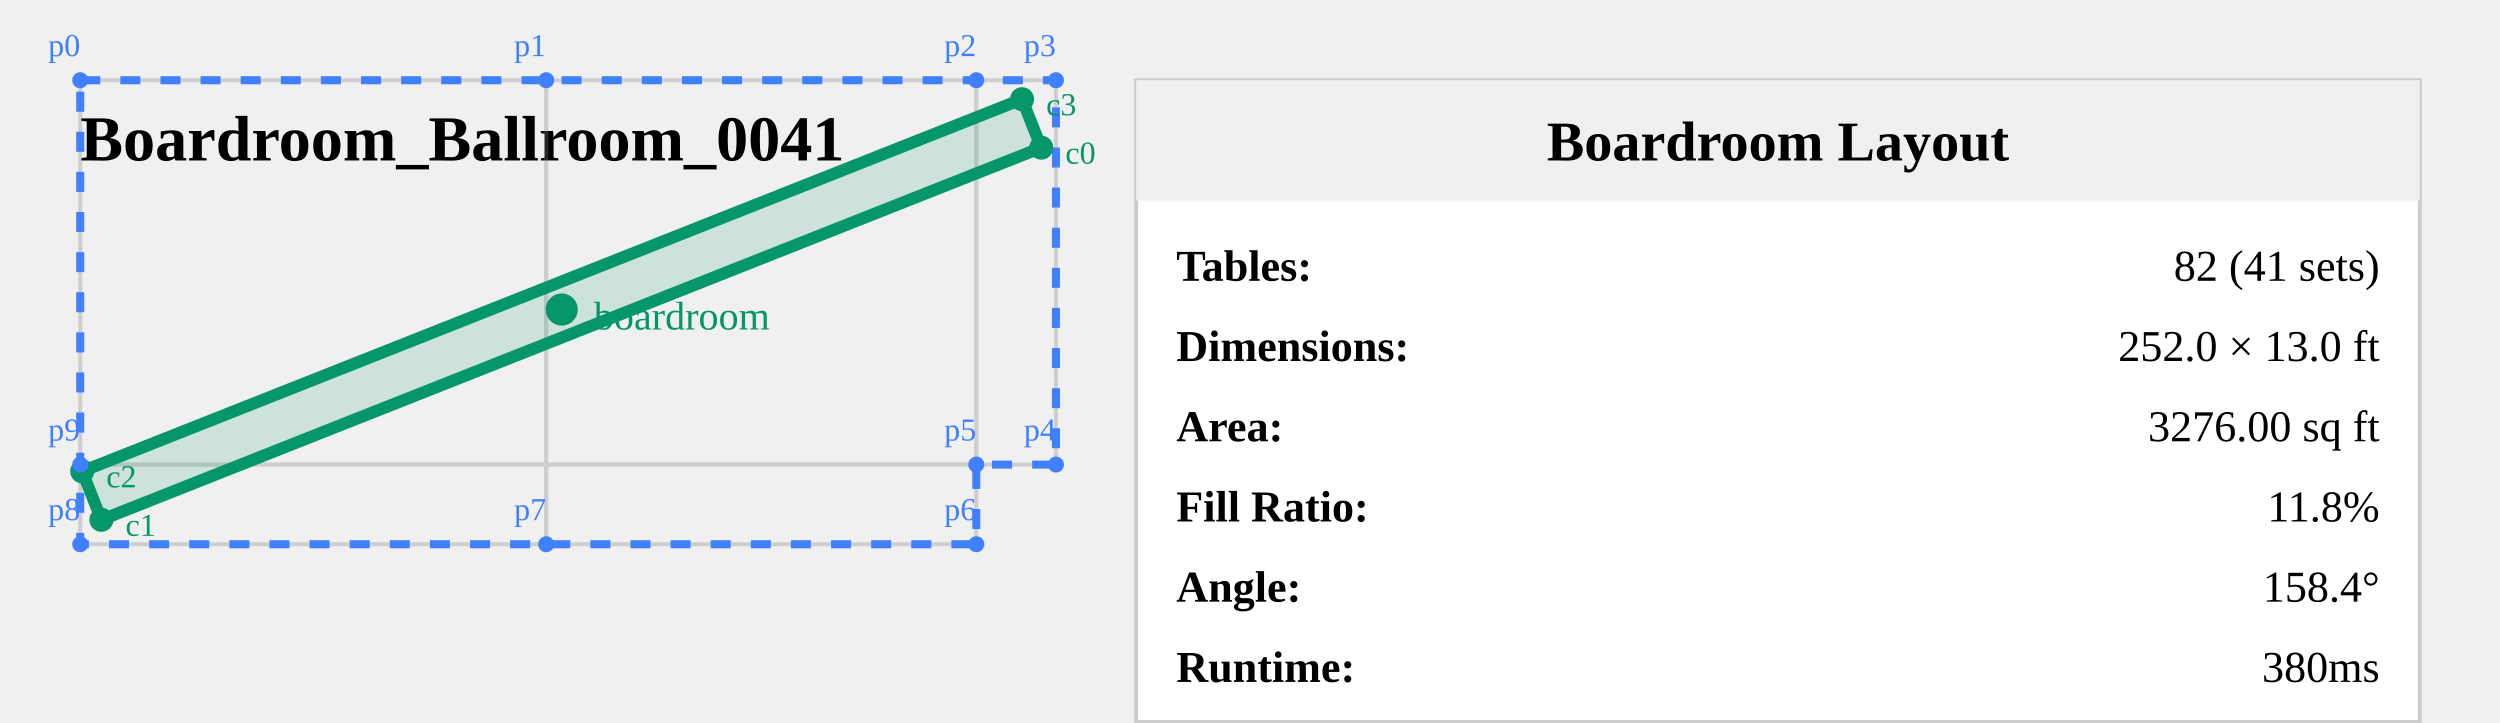
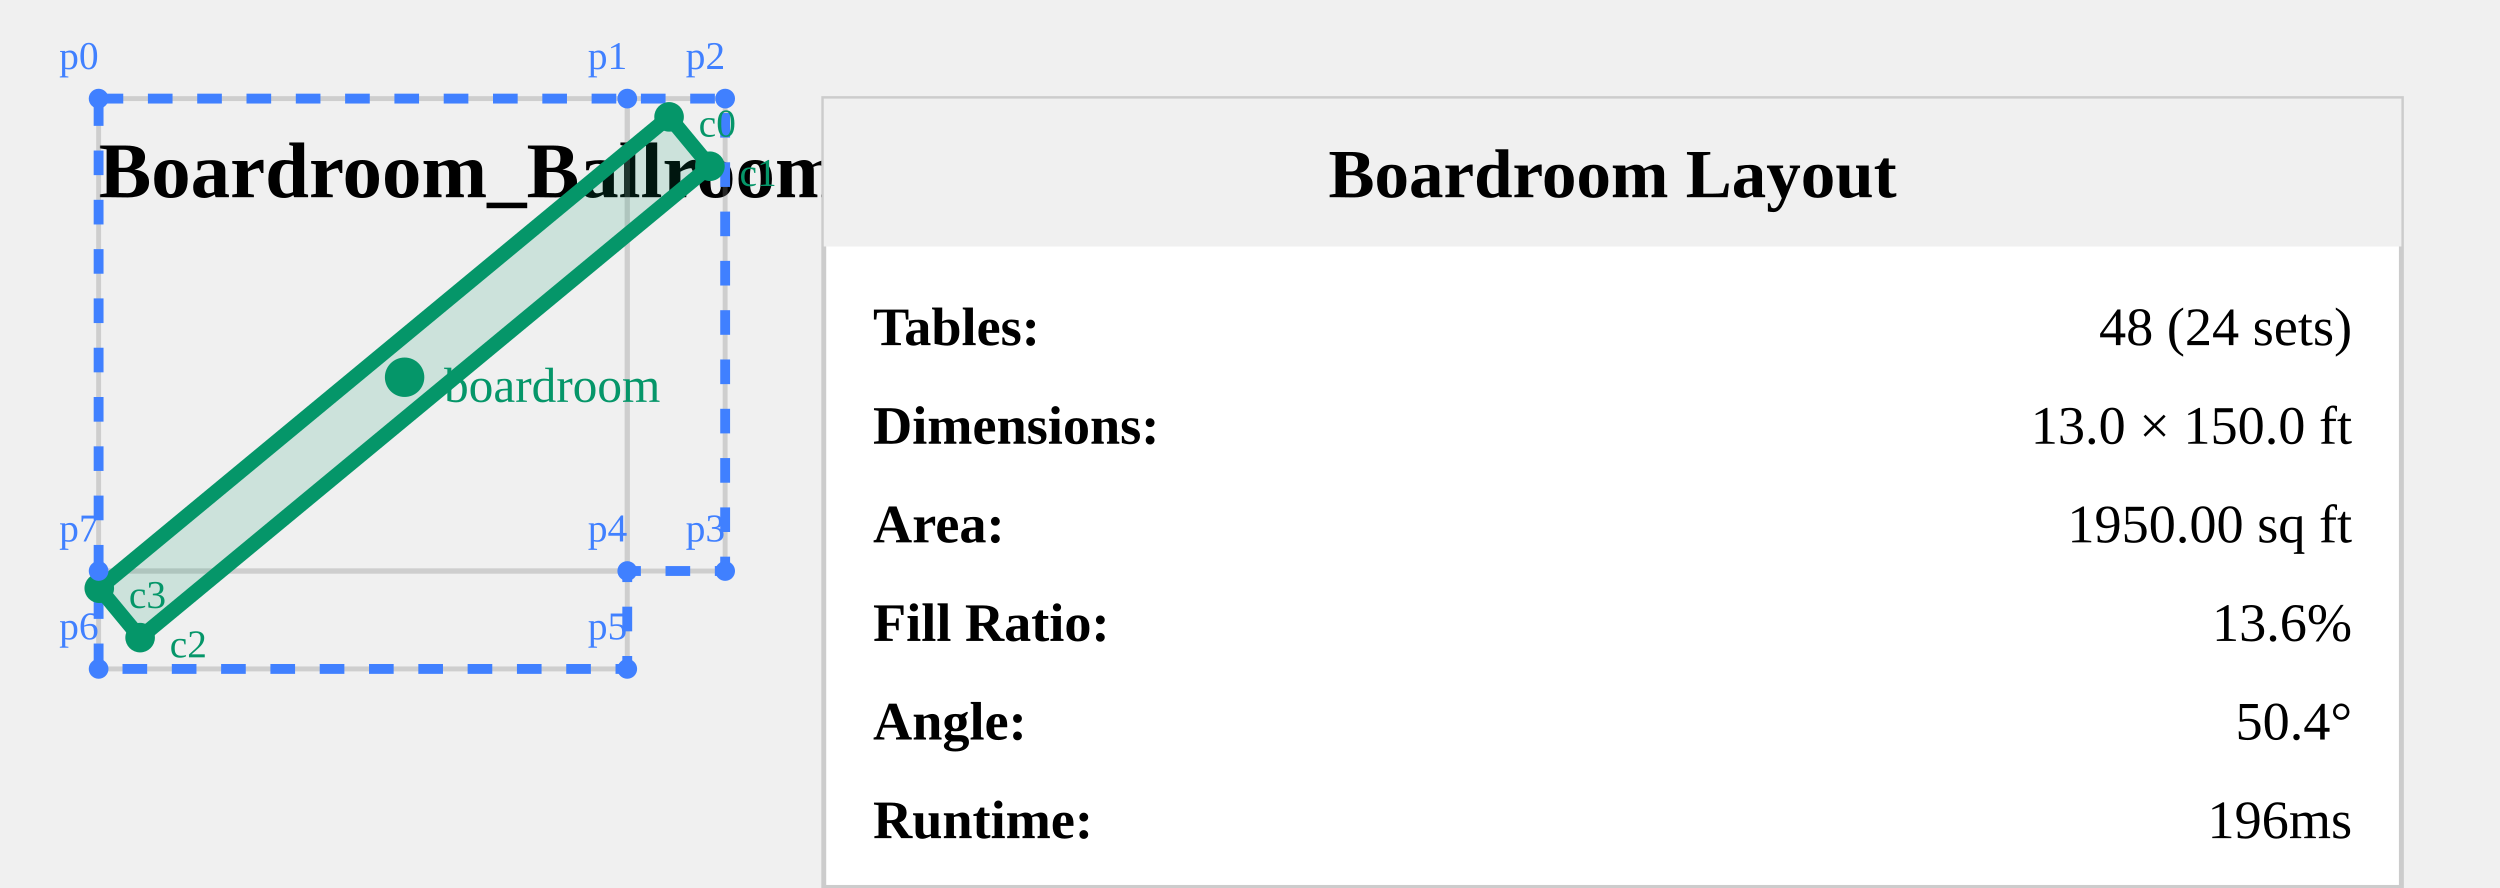
- <svg xmlns="http://www.w3.org/2000/svg" viewBox="214.808 12.256 623.247 180" width="623.247" height="180" style="background: white;">
-   <text x="234.808" y="52.256" font-size="16" font-weight="bold" fill="#000">
+ <svg xmlns="http://www.w3.org/2000/svg" viewBox="330.97 12.256 507.086 180" width="507.086" height="180" style="background: white;">
+   <text x="350.97" y="52.256" font-size="16" font-weight="bold" fill="#000">
    Boardroom_Ballroom_0041
  </text>
  <g opacity="0.3">
-     <path id="Ballroom_Aisle_12" d="m 350.971,128.077 v 19.857 H 234.808 v -19.857 z" fill="none" stroke="#808080" stroke-width="1" />
    <path id="Ballroom_Aisle_34" d="m 458.199,128.077 v 19.857 l -107.227,0 v -19.857 z" fill="none" stroke="#808080" stroke-width="1" />
    <path id="Ballroom_Aisle_35" d="m 458.199,32.256 h 19.857 l 0,95.822 h -19.857 z" fill="none" stroke="#808080" stroke-width="1" />
-     <path id="Ballroom_Room_1" d="M 350.971,32.256 V 128.077 H 234.808 V 32.256 Z" fill="none" stroke="#808080" stroke-width="1" />
    <path id="Ballroom_Room_3" d="m 458.199,32.256 0,95.822 H 350.971 V 32.256 Z" fill="none" stroke="#808080" stroke-width="1" />
  </g>
-   <polygon points="234.81,32.26 350.971,32.256 458.199,32.256 478.056,32.256 478.056,128.077 458.199,128.077 458.199,147.934 350.971,147.934 234.808,147.934 234.808,128.077" fill="none" stroke="#4080ff" stroke-width="2" stroke-dasharray="5,5" />
-   <polygon points="474.39,49.074 240.087,141.842 235.301,129.755 469.605,36.987" fill="rgba(5, 150, 105, 0.15)" stroke="#059669" stroke-width="3" />
-   <circle cx="354.846" cy="89.415" r="4" fill="#059669" />
-   <text x="362.846" y="94.415" font-size="10" fill="#059669">boardroom</text>
-   <circle cx="474.39" cy="49.074" r="3" fill="#059669" />
-   <text x="480.39" y="53.074" font-size="8" fill="#059669">c0</text>
-   <circle cx="240.087" cy="141.842" r="3" fill="#059669" />
-   <text x="246.087" y="145.842" font-size="8" fill="#059669">c1</text>
-   <circle cx="235.301" cy="129.755" r="3" fill="#059669" />
-   <text x="241.301" y="133.755" font-size="8" fill="#059669">c2</text>
-   <circle cx="469.605" cy="36.987" r="3" fill="#059669" />
-   <text x="475.605" y="40.987" font-size="8" fill="#059669">c3</text>
-   <circle cx="234.81" cy="32.26" r="2" fill="#4080ff" />
-   <text x="226.81" y="26.26" font-size="8" fill="#4080ff">p0</text>
-   <circle cx="350.971" cy="32.256" r="2" fill="#4080ff" />
-   <text x="342.971" y="26.256" font-size="8" fill="#4080ff">p1</text>
+   <polygon points="350.97,32.26 458.199,32.256 478.056,32.256 478.056,128.077 458.199,128.077 458.199,147.934 350.971,147.934 350.971,128.077" fill="none" stroke="#4080ff" stroke-width="2" stroke-dasharray="5,5" />
+   <polygon points="466.681,35.96 474.968,45.977 359.391,141.59 351.104,131.574" fill="rgba(5, 150, 105, 0.15)" stroke="#059669" stroke-width="3" />
+   <circle cx="413.036" cy="88.775" r="4" fill="#059669" />
+   <text x="421.036" y="93.775" font-size="10" fill="#059669">boardroom</text>
+   <circle cx="466.681" cy="35.96" r="3" fill="#059669" />
+   <text x="472.681" y="39.96" font-size="8" fill="#059669">c0</text>
+   <circle cx="474.968" cy="45.977" r="3" fill="#059669" />
+   <text x="480.968" y="49.977" font-size="8" fill="#059669">c1</text>
+   <circle cx="359.391" cy="141.59" r="3" fill="#059669" />
+   <text x="365.391" y="145.59" font-size="8" fill="#059669">c2</text>
+   <circle cx="351.104" cy="131.574" r="3" fill="#059669" />
+   <text x="357.104" y="135.574" font-size="8" fill="#059669">c3</text>
+   <circle cx="350.97" cy="32.26" r="2" fill="#4080ff" />
+   <text x="342.97" y="26.26" font-size="8" fill="#4080ff">p0</text>
  <circle cx="458.199" cy="32.256" r="2" fill="#4080ff" />
-   <text x="450.199" y="26.256" font-size="8" fill="#4080ff">p2</text>
+   <text x="450.199" y="26.256" font-size="8" fill="#4080ff">p1</text>
  <circle cx="478.056" cy="32.256" r="2" fill="#4080ff" />
-   <text x="470.056" y="26.256" font-size="8" fill="#4080ff">p3</text>
+   <text x="470.056" y="26.256" font-size="8" fill="#4080ff">p2</text>
  <circle cx="478.056" cy="128.077" r="2" fill="#4080ff" />
-   <text x="470.056" y="122.077" font-size="8" fill="#4080ff">p4</text>
+   <text x="470.056" y="122.077" font-size="8" fill="#4080ff">p3</text>
  <circle cx="458.199" cy="128.077" r="2" fill="#4080ff" />
-   <text x="450.199" y="122.077" font-size="8" fill="#4080ff">p5</text>
+   <text x="450.199" y="122.077" font-size="8" fill="#4080ff">p4</text>
  <circle cx="458.199" cy="147.934" r="2" fill="#4080ff" />
-   <text x="450.199" y="141.934" font-size="8" fill="#4080ff">p6</text>
+   <text x="450.199" y="141.934" font-size="8" fill="#4080ff">p5</text>
  <circle cx="350.971" cy="147.934" r="2" fill="#4080ff" />
-   <text x="342.971" y="141.934" font-size="8" fill="#4080ff">p7</text>
-   <circle cx="234.808" cy="147.934" r="2" fill="#4080ff" />
-   <text x="226.808" y="141.934" font-size="8" fill="#4080ff">p8</text>
-   <circle cx="234.808" cy="128.077" r="2" fill="#4080ff" />
-   <text x="226.808" y="122.077" font-size="8" fill="#4080ff">p9</text>
+   <text x="342.971" y="141.934" font-size="8" fill="#4080ff">p6</text>
+   <circle cx="350.971" cy="128.077" r="2" fill="#4080ff" />
+   <text x="342.971" y="122.077" font-size="8" fill="#4080ff">p7</text>
  <g transform="translate(498.0556, 32.25559)">
    <rect x="0" y="0" width="320" height="160" fill="white" stroke="#ccc" stroke-width="1" />
    <rect x="0" y="0" width="320" height="30" fill="#f0f0f0" />
    <text x="160" y="20" font-size="14" font-weight="bold" text-anchor="middle">Boardroom Layout</text>
    <text x="10" y="50" font-size="11" font-weight="bold">Tables:</text>
-     <text x="310" y="50" font-size="11" text-anchor="end">82 (41 sets)</text>
+     <text x="310" y="50" font-size="11" text-anchor="end">48 (24 sets)</text>
    <text x="10" y="70" font-size="11" font-weight="bold">Dimensions:</text>
-     <text x="310" y="70" font-size="11" text-anchor="end">252.0 × 13.0 ft</text>
+     <text x="310" y="70" font-size="11" text-anchor="end">13.0 × 150.0 ft</text>
    <text x="10" y="90" font-size="11" font-weight="bold">Area:</text>
-     <text x="310" y="90" font-size="11" text-anchor="end">3276.00 sq ft</text>
+     <text x="310" y="90" font-size="11" text-anchor="end">1950.00 sq ft</text>
    <text x="10" y="110" font-size="11" font-weight="bold">Fill Ratio:</text>
-     <text x="310" y="110" font-size="11" text-anchor="end">11.8%</text>
+     <text x="310" y="110" font-size="11" text-anchor="end">13.6%</text>
    <text x="10" y="130" font-size="11" font-weight="bold">Angle:</text>
-     <text x="310" y="130" font-size="11" text-anchor="end">158.4°</text>
+     <text x="310" y="130" font-size="11" text-anchor="end">50.4°</text>
    <text x="10" y="150" font-size="11" font-weight="bold">Runtime:</text>
-     <text x="310" y="150" font-size="11" text-anchor="end">380ms</text>
+     <text x="310" y="150" font-size="11" text-anchor="end">196ms</text>
  </g>
</svg>
